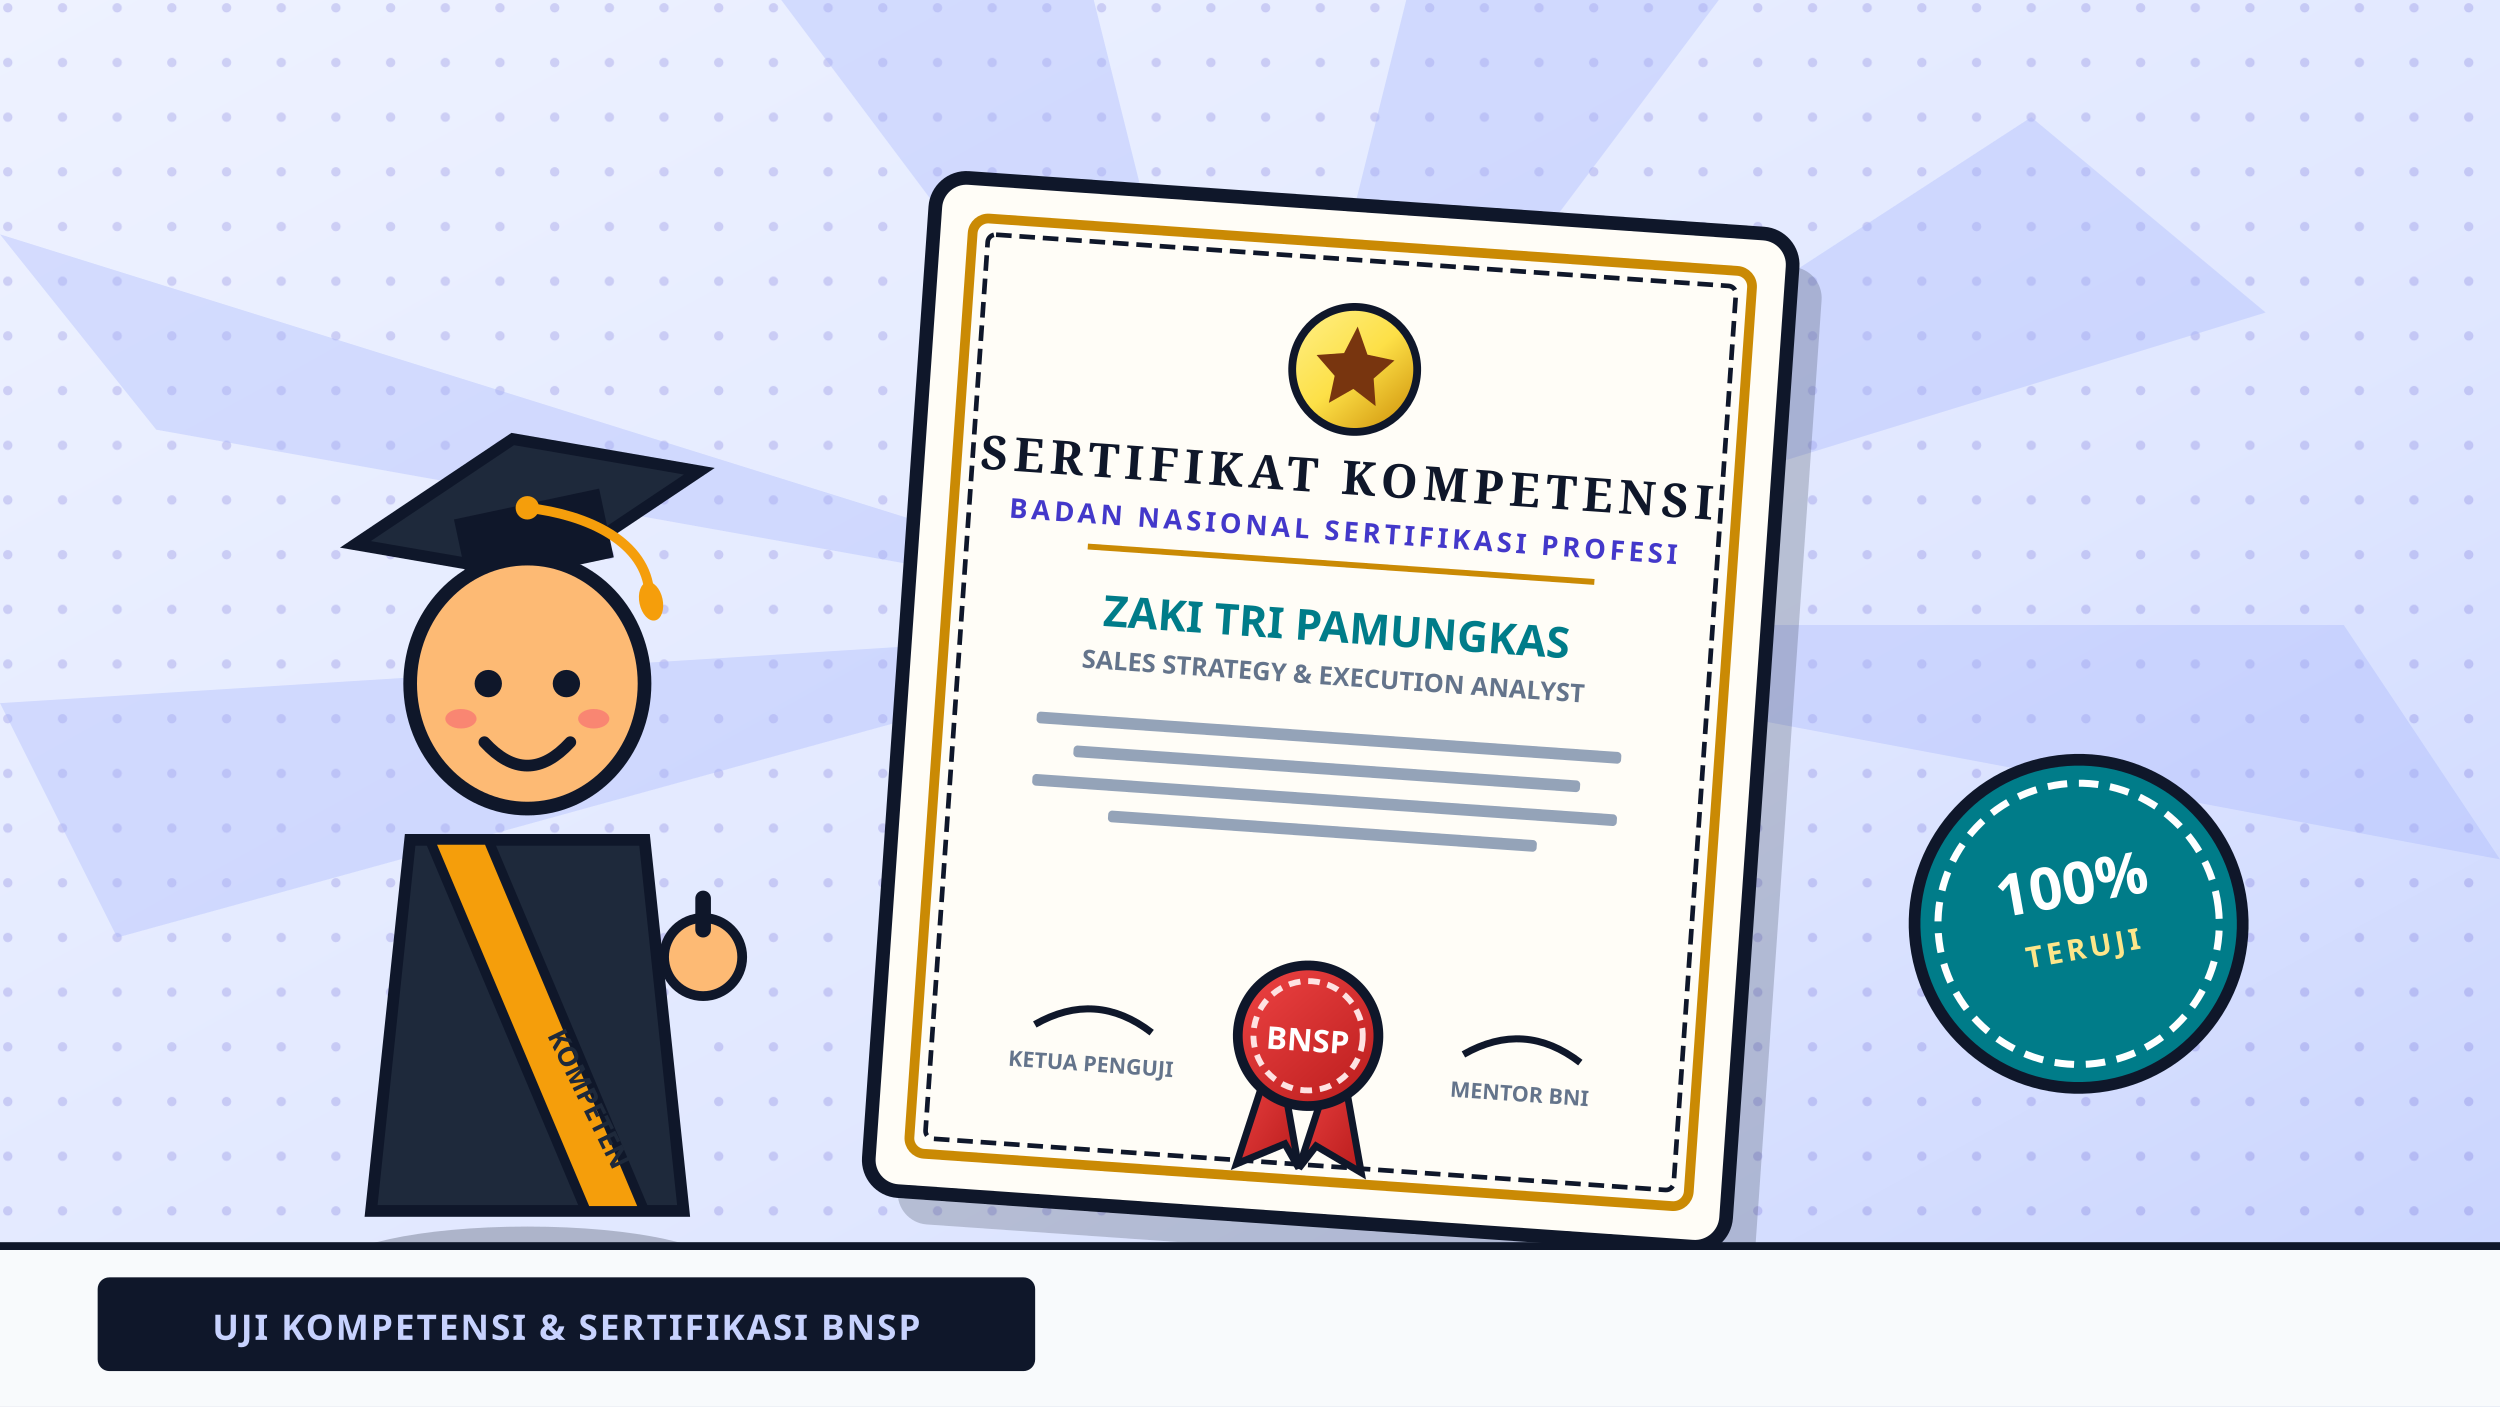
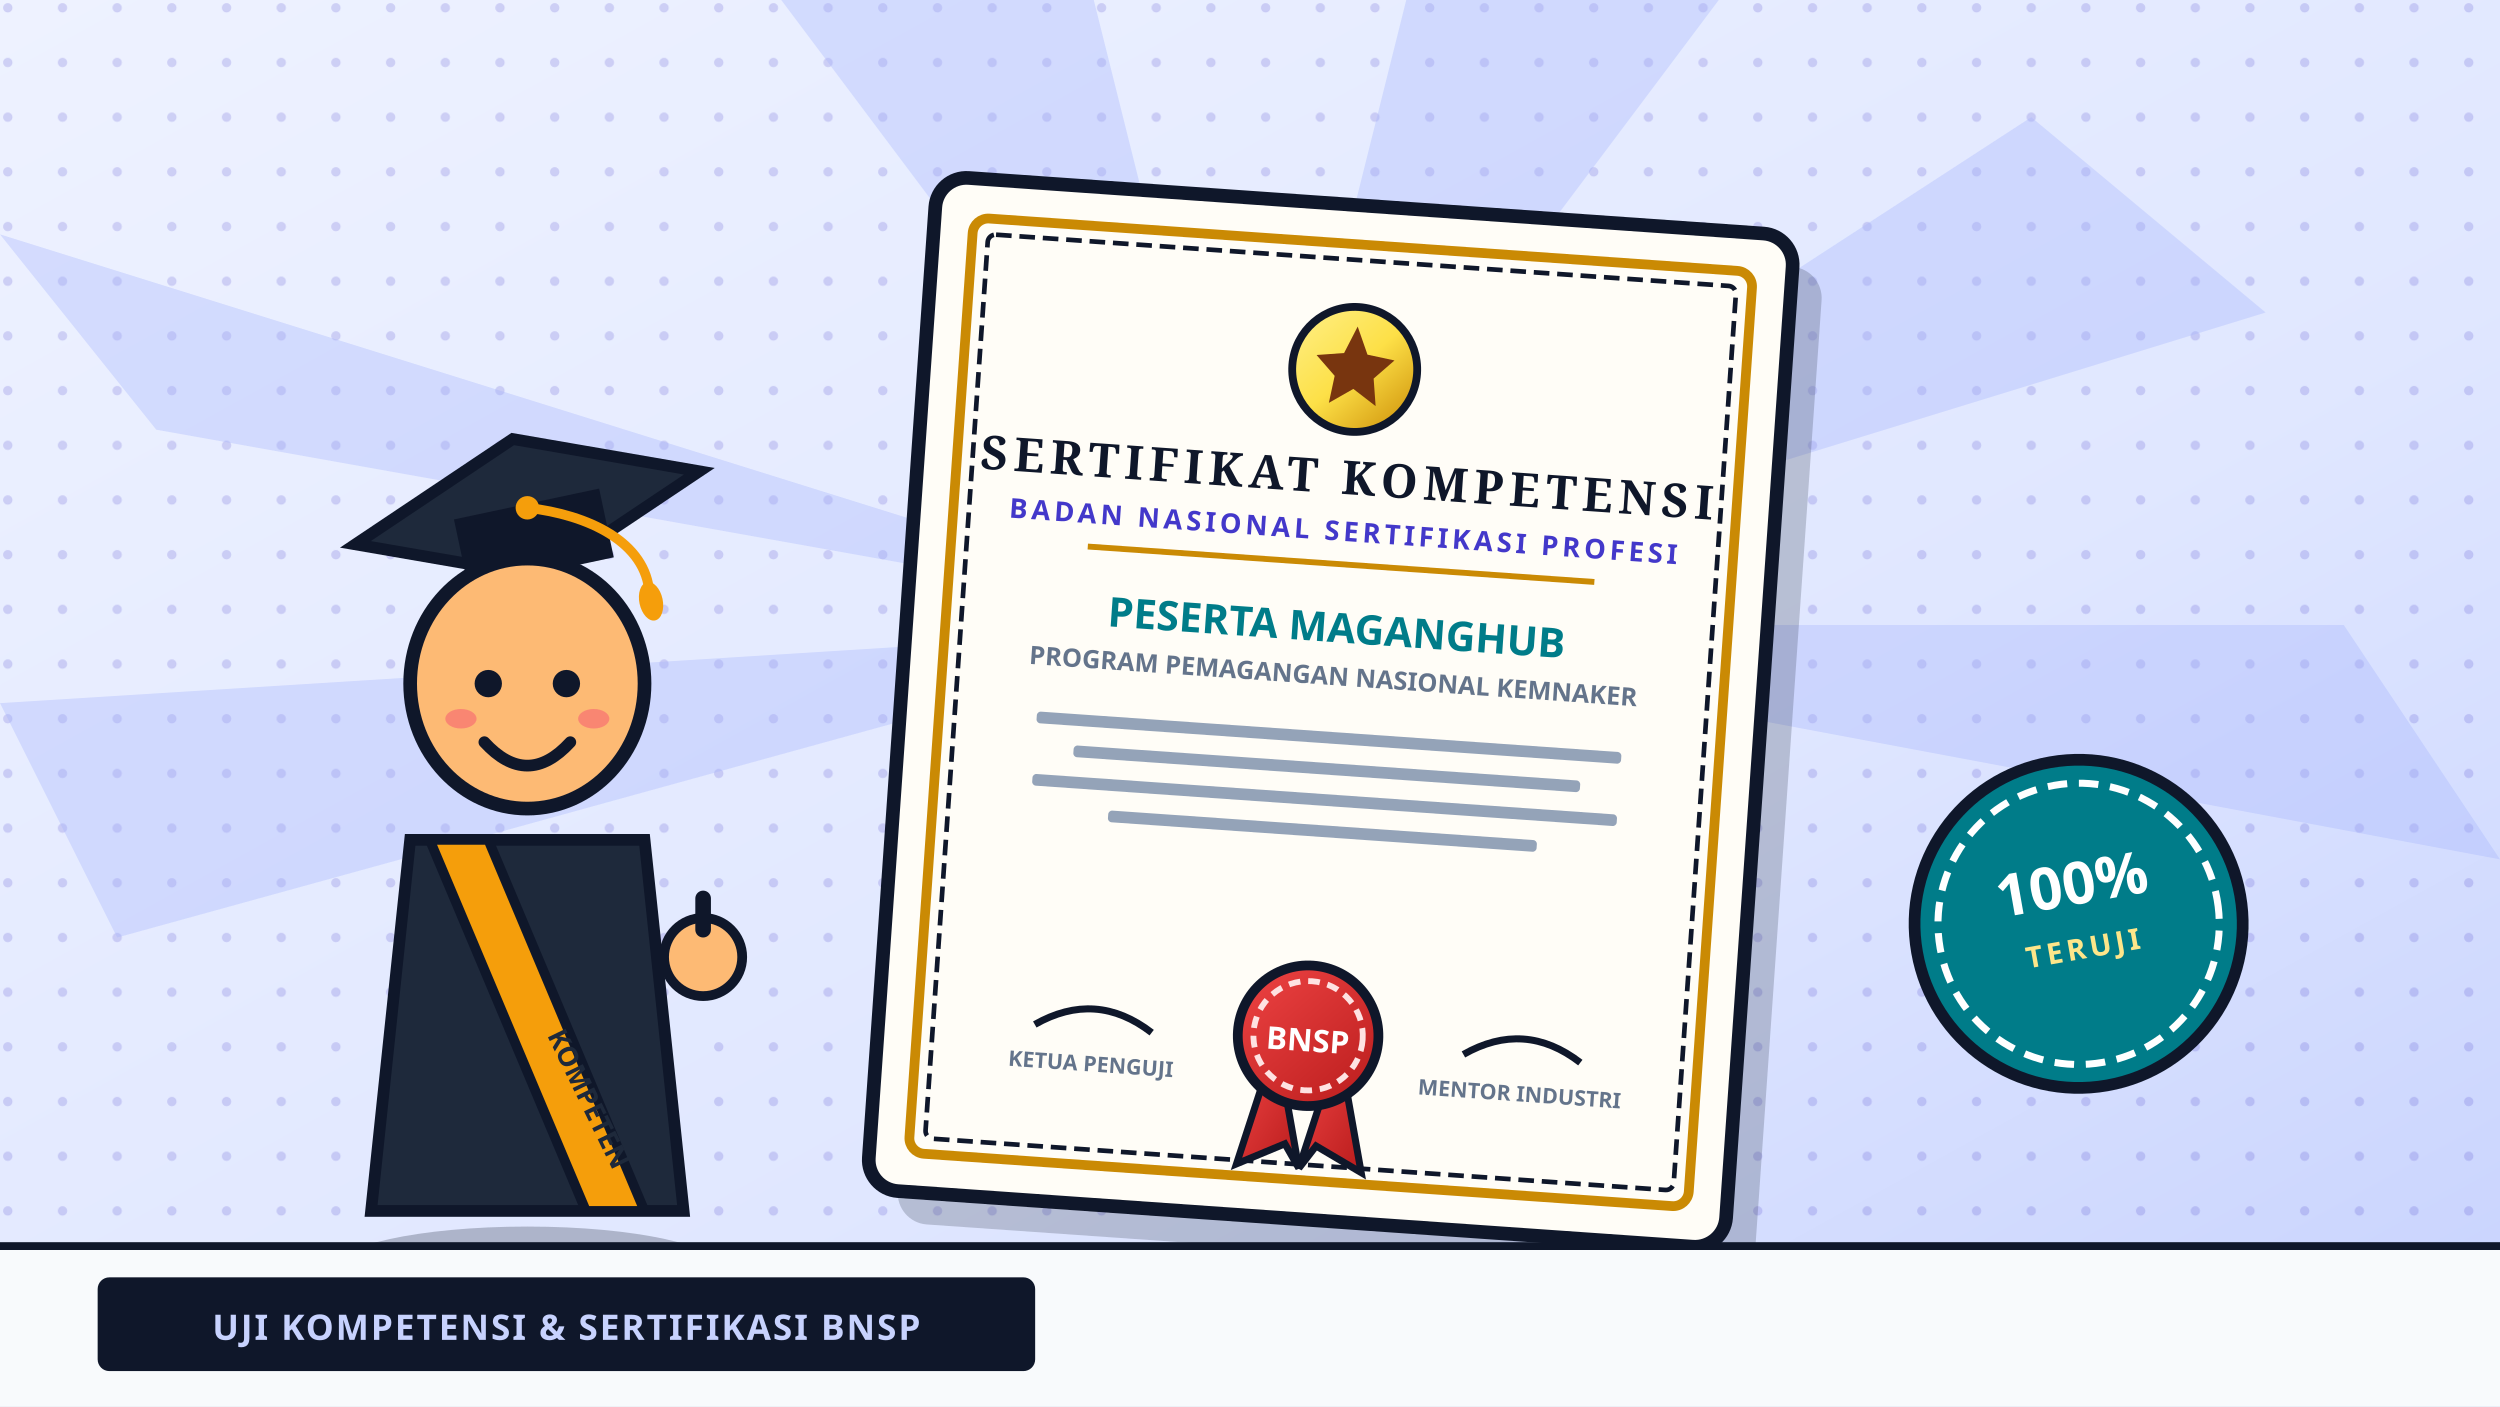
<svg xmlns="http://www.w3.org/2000/svg" viewBox="0 0 640 360" width="100%" height="100%">
  <defs>
    <linearGradient id="bg4" x1="0%" y1="0%" x2="100%" y2="100%">
      <stop offset="0%" stop-color="#EEF2FF" />
      <stop offset="60%" stop-color="#E0E7FF" />
      <stop offset="100%" stop-color="#C7D2FE" />
    </linearGradient>
    <linearGradient id="certGold" x1="0%" y1="0%" x2="100%" y2="100%">
      <stop offset="0%" stop-color="#FEF08A" />
      <stop offset="50%" stop-color="#FDE047" />
      <stop offset="100%" stop-color="#CA8A04" />
    </linearGradient>
    <linearGradient id="ribbonRed" x1="0%" y1="0%" x2="100%" y2="100%">
      <stop offset="0%" stop-color="#EF4444" />
      <stop offset="100%" stop-color="#B91C1C" />
    </linearGradient>
    <pattern id="gridDot" width="14" height="14" patternUnits="userSpaceOnUse">
      <circle cx="2" cy="2" r="1.2" fill="#4338CA" opacity="0.18" />
    </pattern>
  </defs>
  <rect width="640" height="360" fill="url(#bg4)" />
  <rect width="640" height="360" fill="url(#gridDot)" />
  <g opacity="0.35" fill="#A5B4FC">
    <polygon points="320,160 200,0 280,0" />
    <polygon points="320,160 360,0 440,0" />
    <polygon points="320,160 520,30 580,80" />
    <polygon points="320,160 600,160 640,220" />
    <polygon points="320,160 0,60 40,110" />
    <polygon points="320,160 0,180 30,240" />
  </g>
  <g id="sertifikat-resmi" transform="translate(240, 45) rotate(4)">
    <rect x="8" y="8" width="220" height="260" rx="8" fill="#0F172A" opacity="0.2" />
    <rect x="0" y="0" width="220" height="260" rx="8" fill="#FFFDF7" stroke="#0F172A" stroke-width="3.5" />
    <rect x="10" y="10" width="200" height="240" rx="4" fill="none" stroke="#CA8A04" stroke-width="2.5" />
    <rect x="14" y="14" width="192" height="232" rx="2" fill="none" stroke="#0F172A" stroke-width="1.2" stroke-dasharray="4 2" />
    <circle cx="110" cy="42" r="16" fill="url(#certGold)" stroke="#0F172A" stroke-width="2" />
    <polygon points="110,31 113,38 120,39 115,44 116,51 110,47 104,51 105,44 100,39 107,38" fill="#78350F" />
    <text x="110" y="74" font-family="Georgia, serif" font-weight="900" font-size="12" fill="#0F172A" text-anchor="middle" letter-spacing="1.5">SERTIFIKAT KOMPETENSI</text>
    <text x="110" y="86" font-family="'Plus Jakarta Sans', sans-serif" font-weight="800" font-size="7" fill="#4338CA" text-anchor="middle" letter-spacing="1">BADAN NASIONAL SERTIFIKASI PROFESI</text>
    <line x1="45" y1="92" x2="175" y2="92" stroke="#CA8A04" stroke-width="1.5" />
-     <text x="110" y="112" font-family="'Plus Jakarta Sans', sans-serif" font-weight="900" font-size="11" fill="#007C89" text-anchor="middle">ZAKI TRI PAMUNGKAS</text>
-     <text x="110" y="123" font-family="'Plus Jakarta Sans', sans-serif" font-weight="600" font-size="6.5" fill="#64748B" text-anchor="middle">SALES STRATEGY &amp; EXECUTION ANALYST</text>
+     <text x="110" y="112" font-family="'Plus Jakarta Sans', sans-serif" font-weight="900" font-size="10.5" fill="#007C89" text-anchor="middle">PESERTA MAGANGHUB</text>
+     <text x="110" y="123" font-family="'Plus Jakarta Sans', sans-serif" font-weight="600" font-size="6.5" fill="#64748B" text-anchor="middle">PROGRAM PEMAGANGAN NASIONAL KEMNAKER</text>
    <g fill="#94A3B8">
      <rect x="35" y="135" width="150" height="3" rx="1" />
      <rect x="45" y="143" width="130" height="3" rx="1" />
      <rect x="35" y="151" width="150" height="3" rx="1" />
      <rect x="55" y="159" width="110" height="3" rx="1" />
    </g>
    <g transform="translate(110, 205)">
      <polygon points="-8,10 -16,42 -4,36 0,42" fill="url(#ribbonRed)" stroke="#0F172A" stroke-width="1.8" />
      <polygon points="8,10 0,42 4,36 16,42" fill="url(#ribbonRed)" stroke="#0F172A" stroke-width="1.8" />
      <circle cx="0" cy="8" r="18" fill="url(#ribbonRed)" stroke="#0F172A" stroke-width="2.5" />
      <circle cx="0" cy="8" r="14" fill="none" stroke="#FEE2E2" stroke-width="1.5" stroke-dasharray="3 2" />
      <text x="0" y="12" font-family="'Plus Jakarta Sans', sans-serif" font-weight="900" font-size="8" fill="#FFFFFF" text-anchor="middle">BNSP</text>
    </g>
    <path d="M 40 215 Q 55 205 70 215" fill="none" stroke="#0F172A" stroke-width="1.8" />
    <text x="55" y="226" font-family="'Plus Jakarta Sans', sans-serif" font-weight="700" font-size="5.5" fill="#64748B" text-anchor="middle">KETUA PENGUJI</text>
    <path d="M 150 215 Q 165 205 180 215" fill="none" stroke="#0F172A" stroke-width="1.8" />
-     <text x="165" y="226" font-family="'Plus Jakarta Sans', sans-serif" font-weight="700" font-size="5.5" fill="#64748B" text-anchor="middle">MENTOR BNI</text>
+     <text x="165" y="226" font-family="'Plus Jakarta Sans', sans-serif" font-weight="700" font-size="5.5" fill="#64748B" text-anchor="middle">MENTOR INDUSTRI</text>
  </g>
  <g id="karikatur-lulusan" transform="translate(60, 90)">
    <ellipse cx="75" cy="235" rx="50" ry="11" fill="#0F172A" opacity="0.25" />
    <g transform="translate(75, 40) rotate(-12)">
      <polygon points="0,-18 45,0 0,18 -45,0" fill="#1E293B" stroke="#0F172A" stroke-width="3" />
      <rect x="-18" y="0" width="36" height="16" fill="#0F172A" stroke="#0F172A" stroke-width="2" />
      <circle cx="0" cy="0" r="3" fill="#F59E0B" />
      <path d="M 0 0 C 15 5 28 15 26 28" fill="none" stroke="#F59E0B" stroke-width="2.5" stroke-linecap="round" />
      <ellipse cx="26" cy="30" rx="3" ry="5" fill="#F59E0B" />
    </g>
    <ellipse cx="75" cy="85" rx="30" ry="32" fill="#FDBA74" stroke="#0F172A" stroke-width="3.5" />
    <circle cx="65" cy="85" r="3.5" fill="#0F172A" />
    <circle cx="85" cy="85" r="3.5" fill="#0F172A" />
    <path d="M 64 100 Q 75 112 86 100" fill="none" stroke="#0F172A" stroke-width="3" stroke-linecap="round" />
    <ellipse cx="58" cy="94" rx="4" ry="2.5" fill="#F87171" opacity="0.7" />
    <ellipse cx="92" cy="94" rx="4" ry="2.5" fill="#F87171" opacity="0.7" />
    <path d="M 45 125 L 105 125 L 115 220 L 35 220 Z" fill="#1E293B" stroke="#0F172A" stroke-width="3" />
    <polygon points="50,125 65,125 105,220 90,220" fill="#F59E0B" stroke="#0F172A" stroke-width="2.5" />
    <text x="80" y="175" font-family="'Plus Jakarta Sans', sans-serif" font-weight="900" font-size="7" fill="#1E293B" transform="rotate(64 80 175)">KOMPETEN</text>
    <circle cx="120" cy="155" r="10" fill="#FDBA74" stroke="#0F172A" stroke-width="2.5" />
    <path d="M 120 148 L 120 140" stroke="#0F172A" stroke-width="4" stroke-linecap="round" />
  </g>
  <g transform="translate(480, 200) rotate(-10)">
    <circle cx="45" cy="45" r="42" fill="#007C89" stroke="#0F172A" stroke-width="3" />
    <circle cx="45" cy="45" r="36" fill="none" stroke="#FFFFFF" stroke-width="1.8" stroke-dasharray="5 3" />
    <text x="45" y="40" font-family="'Plus Jakarta Sans', sans-serif" font-weight="900" font-size="15" fill="#FFFFFF" text-anchor="middle">100%</text>
    <text x="45" y="54" font-family="'Plus Jakarta Sans', sans-serif" font-weight="800" font-size="7.5" fill="#FDE68A" text-anchor="middle" letter-spacing="1">TERUJI</text>
  </g>
  <line x1="0" y1="320" x2="640" y2="320" stroke="#0F172A" stroke-width="4" />
  <rect x="0" y="320" width="640" height="40" fill="#F8FAFC" />
  <rect x="25" y="327" width="240" height="24" rx="3" fill="#0F172A" />
  <text x="145" y="343" font-family="'Plus Jakarta Sans', sans-serif" font-weight="800" font-size="9" fill="#C7D2FE" text-anchor="middle" letter-spacing="0.5">UJI KOMPETENSI &amp; SERTIFIKASI BNSP</text>
</svg>
